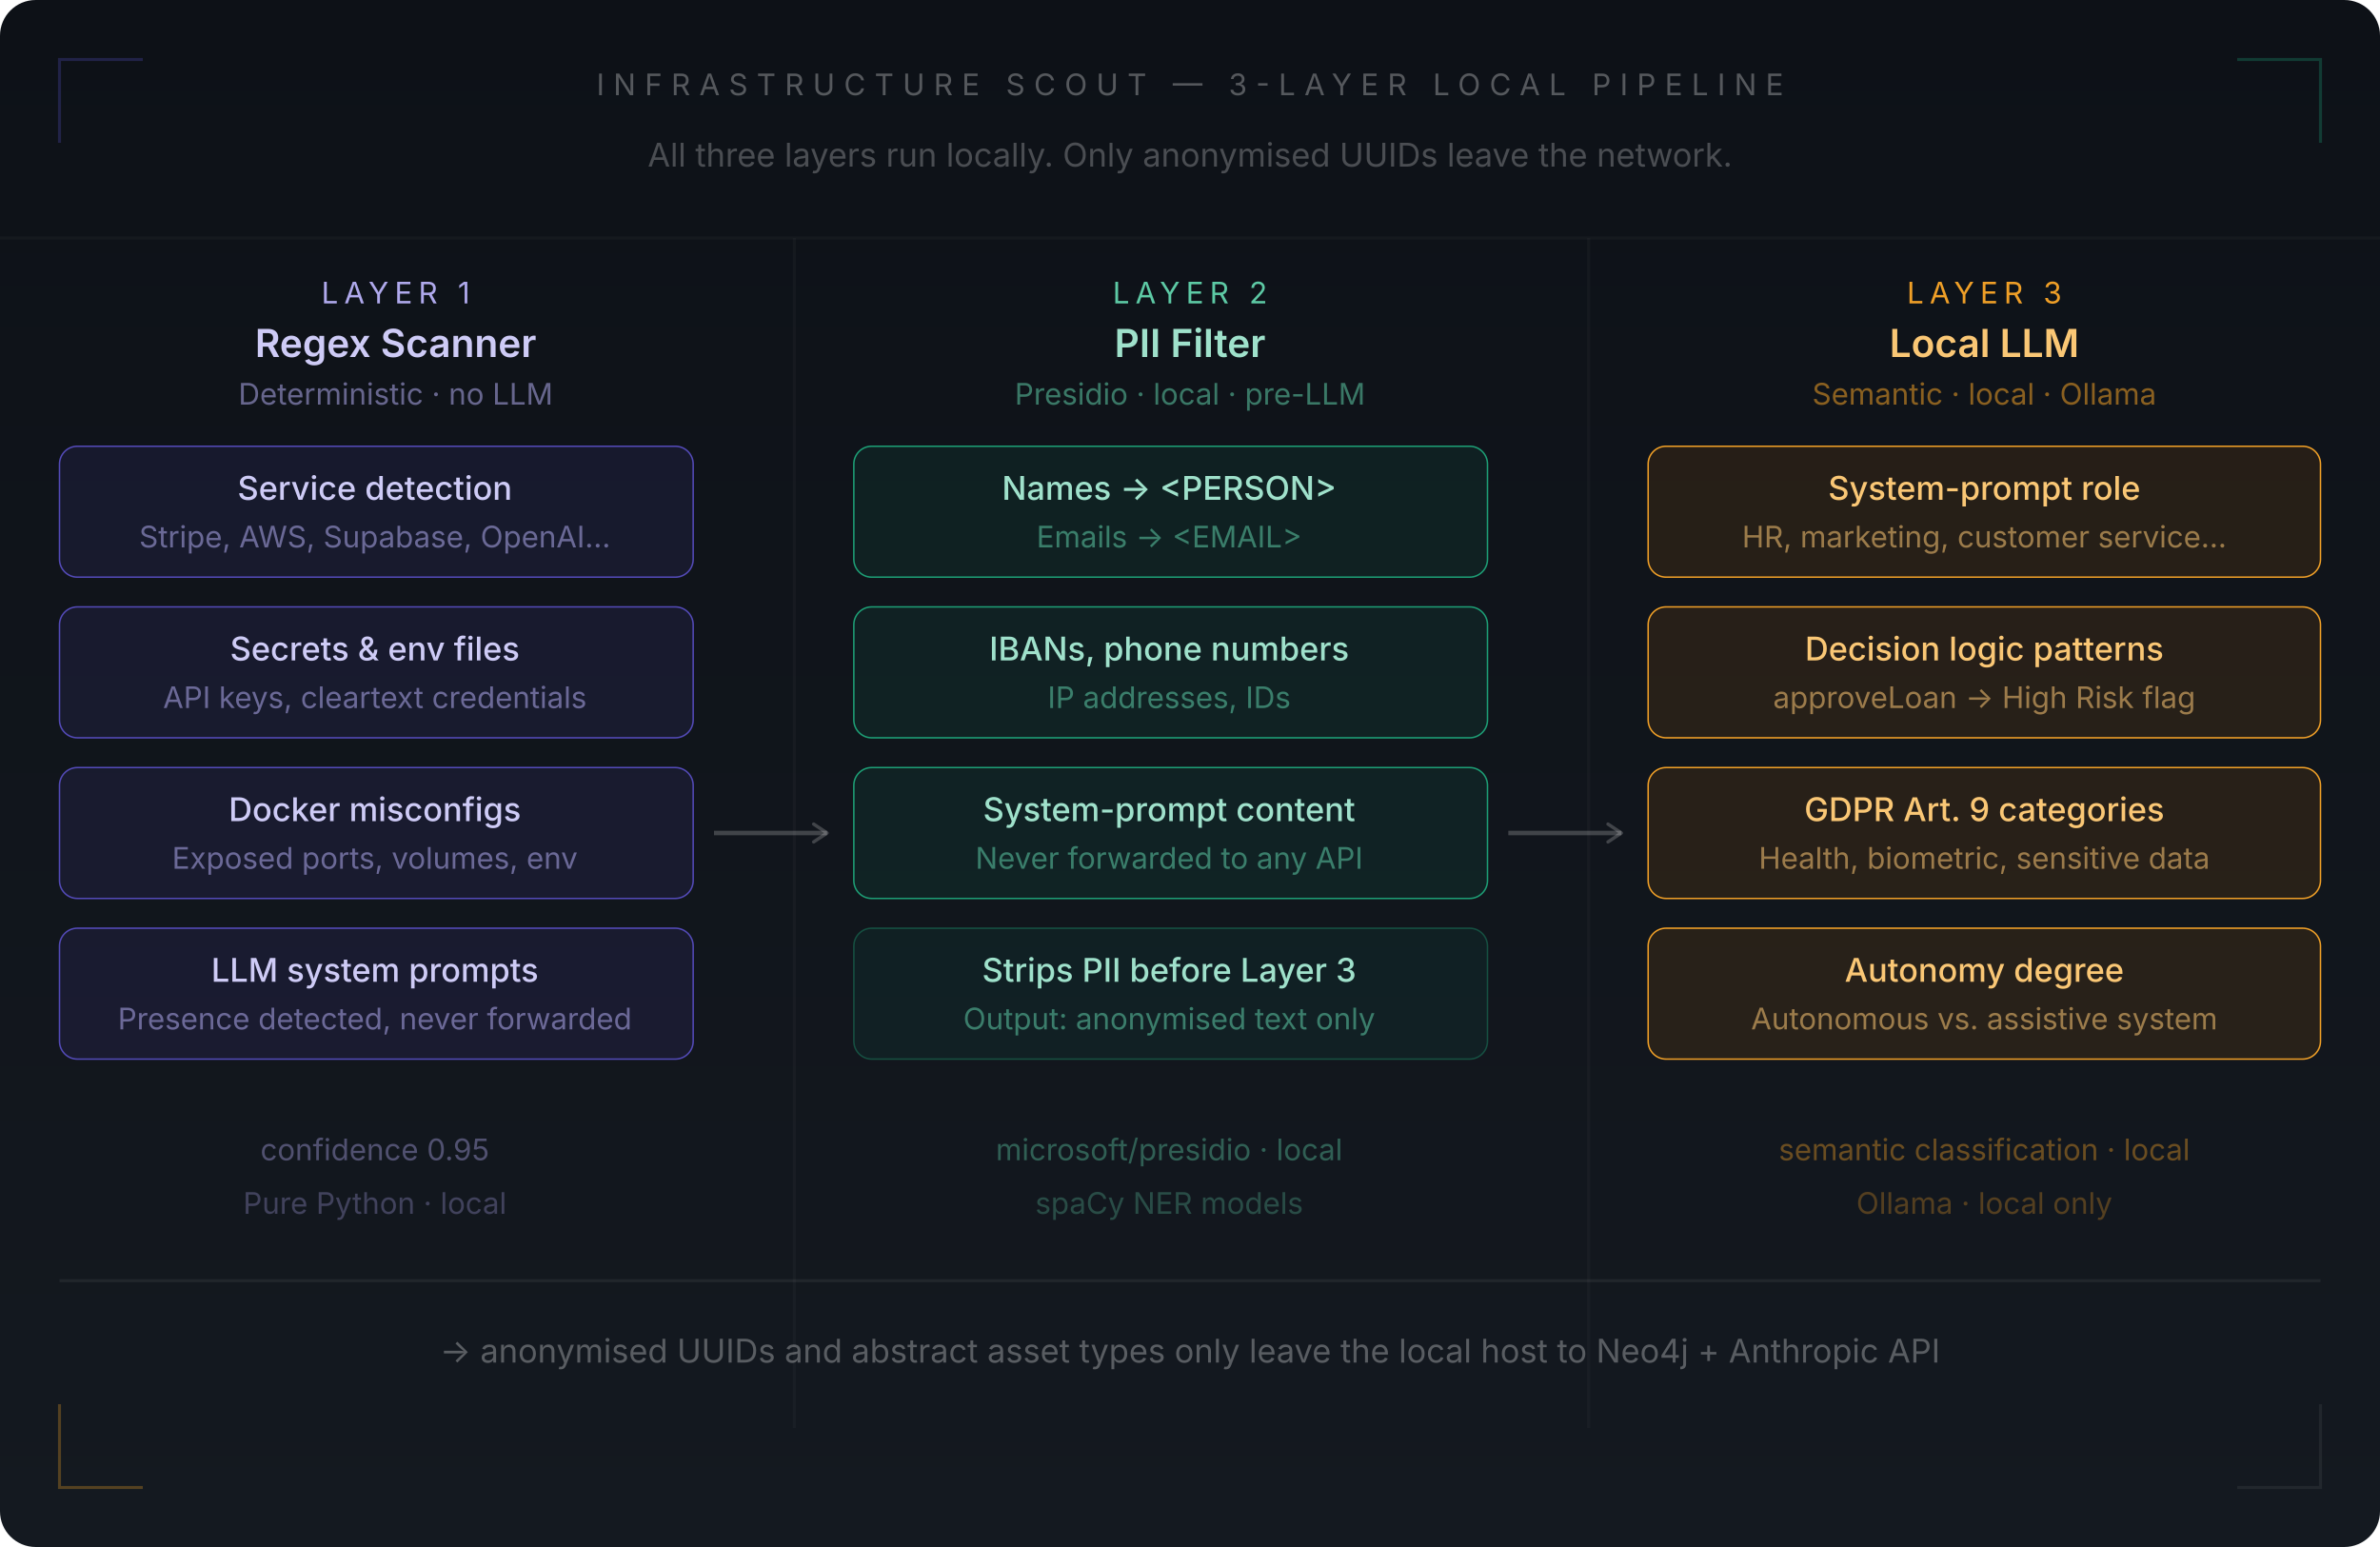
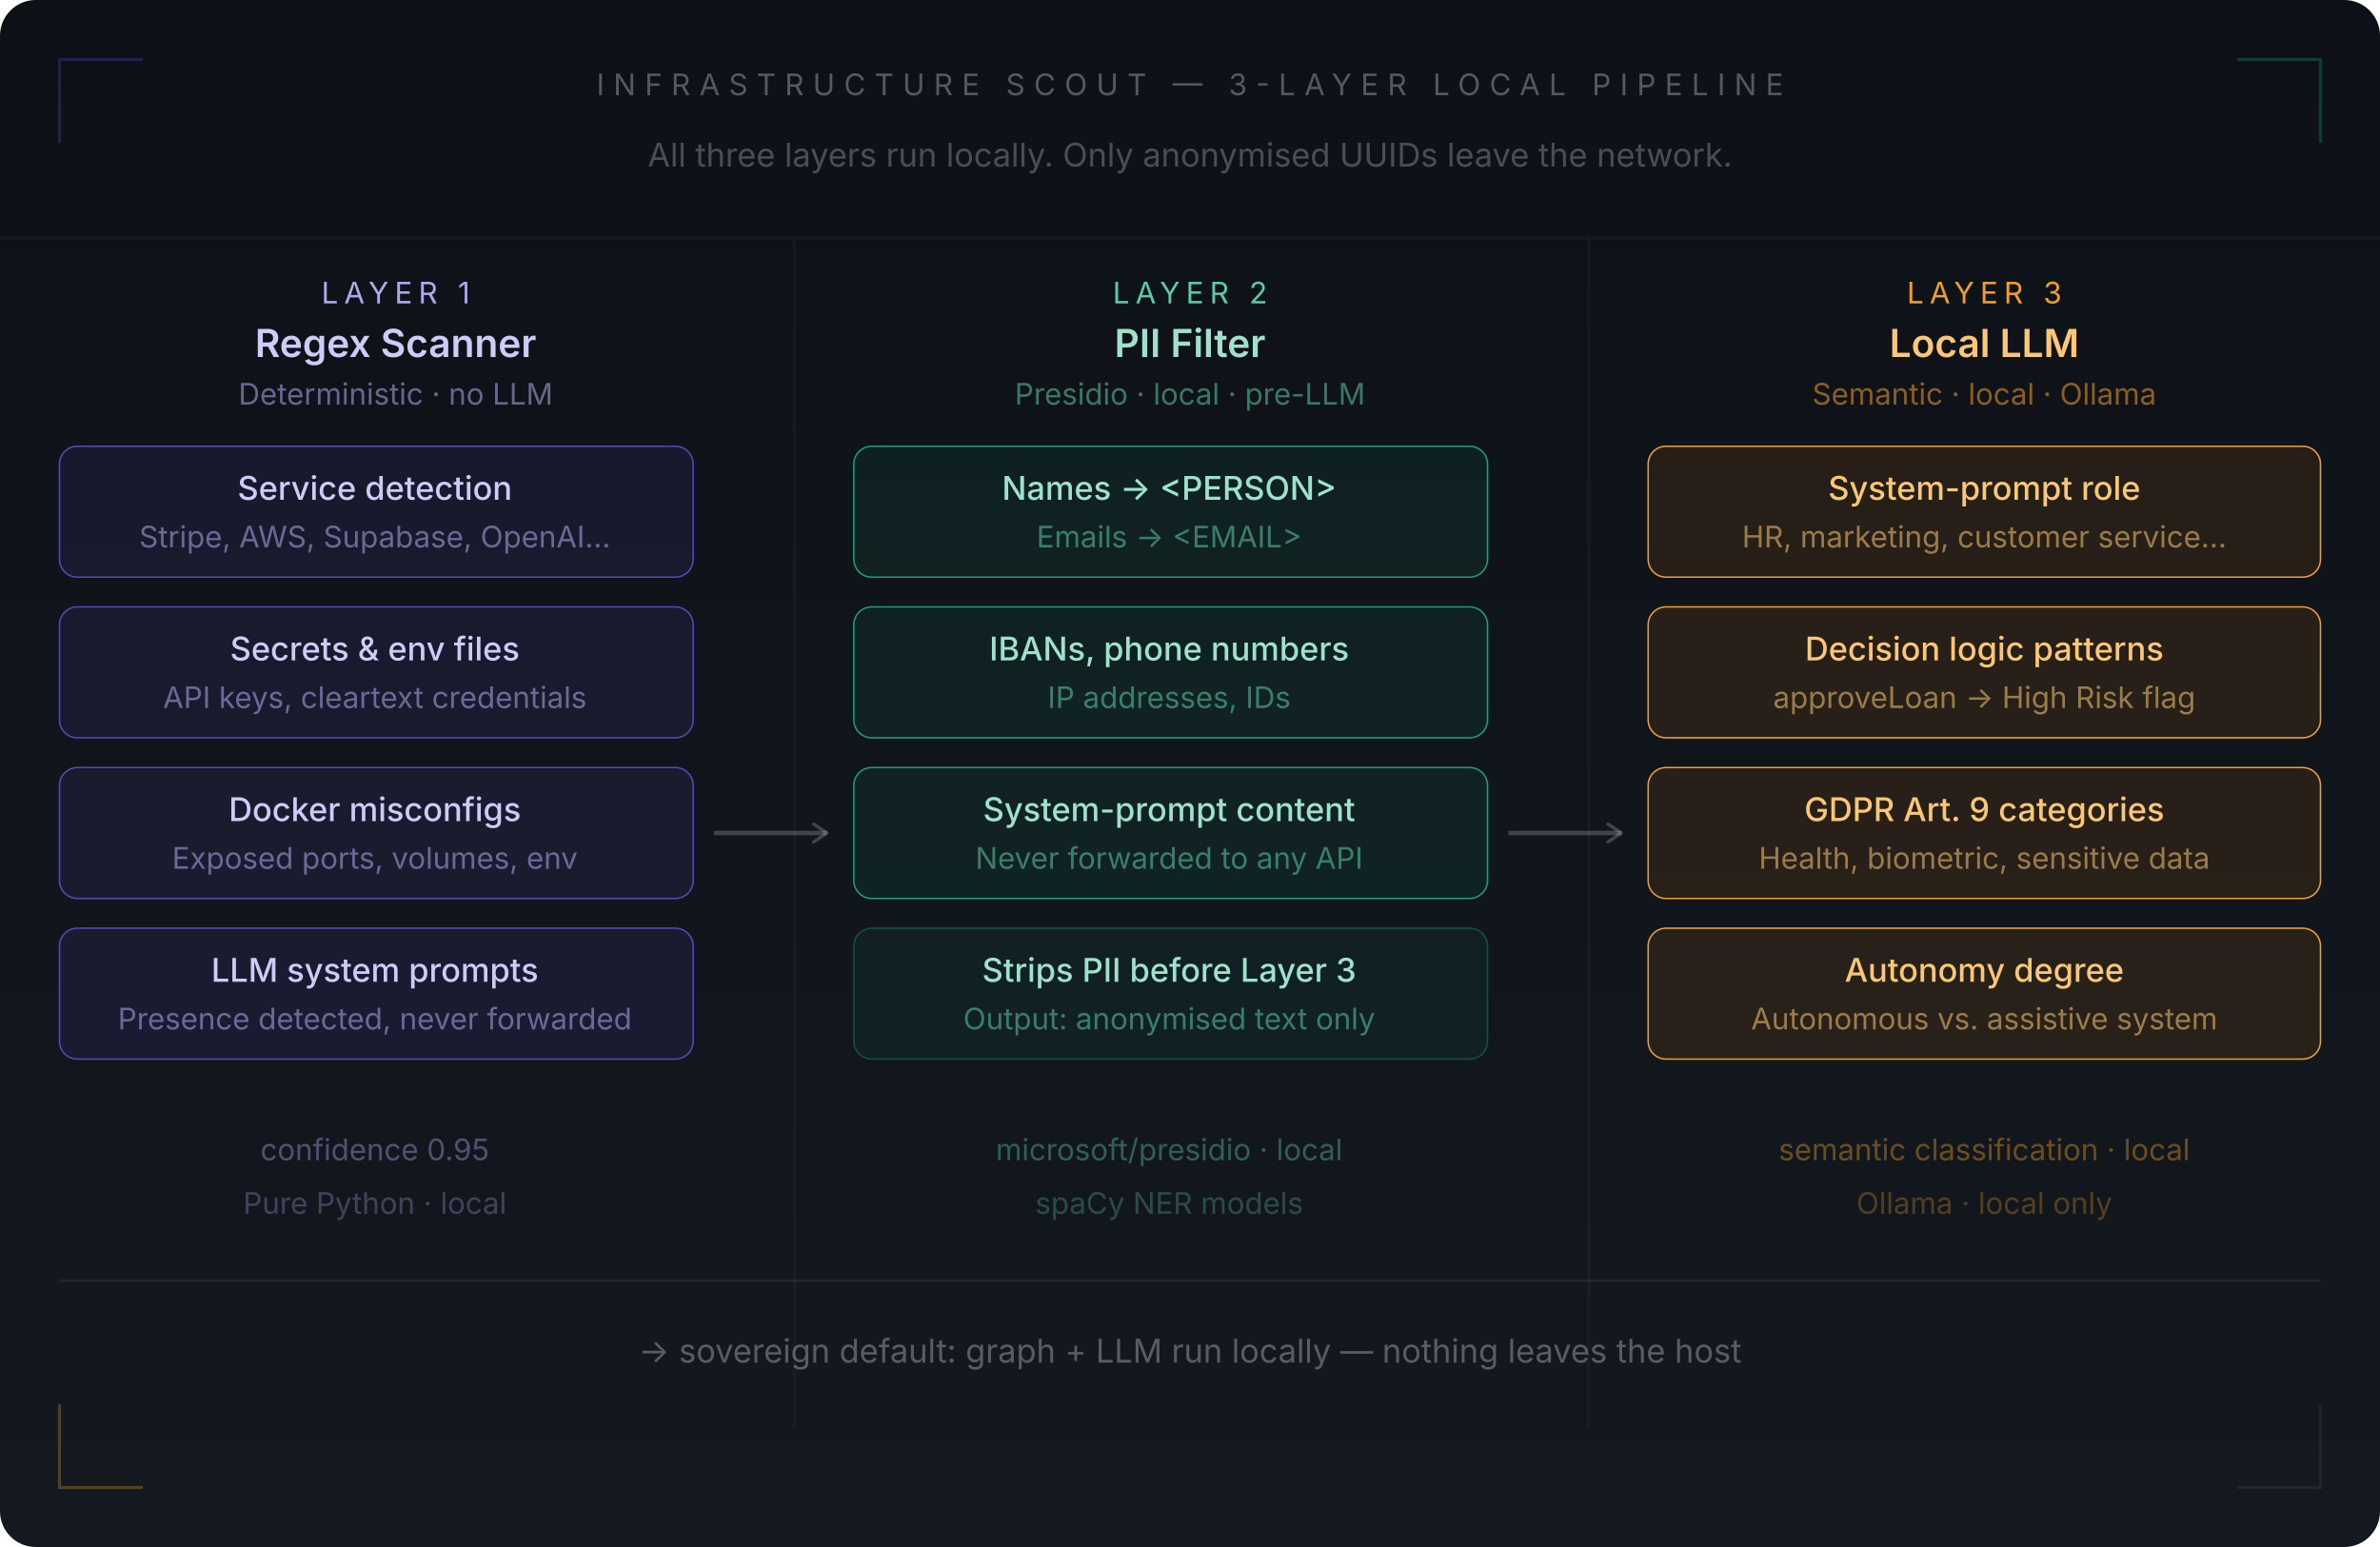
<svg xmlns="http://www.w3.org/2000/svg" width="100%" viewBox="0 0 800 520" font-family="Inter, system-ui, -apple-system, BlinkMacSystemFont, 'Segoe UI', sans-serif">
  <defs>
    <marker id="arr" viewBox="0 0 10 10" refX="8" refY="5" markerWidth="5" markerHeight="5" orient="auto-start-reverse">
      <path d="M2 1L8 5L2 9" fill="none" stroke="context-stroke" stroke-width="1.5" stroke-linecap="round" stroke-linejoin="round" />
    </marker>
    <linearGradient id="bg" x1="0" y1="0" x2="0" y2="1">
      <stop offset="0%" stop-color="#0d1117" />
      <stop offset="100%" stop-color="#141920" />
    </linearGradient>
  </defs>
  <rect width="800" height="520" fill="url(#bg)" rx="12" />
  <g stroke="rgba(255,255,255,0.03)" stroke-width="1">
    <line x1="0" y1="80" x2="800" y2="80" />
    <line x1="267" y1="80" x2="267" y2="480" />
    <line x1="534" y1="80" x2="534" y2="480" />
  </g>
  <text x="400" y="32" text-anchor="middle" font-size="10" fill="rgba(255,255,255,0.3)" letter-spacing="3">INFRASTRUCTURE SCOUT — 3-LAYER LOCAL PIPELINE</text>
  <text x="400" y="56" text-anchor="middle" font-size="11" fill="rgba(255,255,255,0.25)">All three layers run locally. Only anonymised UUIDs leave the network.</text>
  <text x="133" y="102" text-anchor="middle" font-size="10" fill="#AFA9EC" letter-spacing="2">LAYER 1</text>
  <text x="133" y="120" text-anchor="middle" font-size="13" font-weight="600" fill="#CECBF6">Regex Scanner</text>
  <text x="133" y="136" text-anchor="middle" font-size="10" fill="rgba(175,169,236,0.55)">Deterministic · no LLM</text>
  <rect x="20" y="150" width="213" height="44" rx="6" fill="rgba(83,74,183,0.12)" stroke="#534AB7" stroke-width="0.5" />
  <text x="126" y="168" text-anchor="middle" font-size="11" font-weight="500" fill="#CECBF6">Service detection</text>
  <text x="126" y="184" text-anchor="middle" font-size="10" fill="rgba(175,169,236,0.55)">Stripe, AWS, Supabase, OpenAI…</text>
  <rect x="20" y="204" width="213" height="44" rx="6" fill="rgba(83,74,183,0.12)" stroke="#534AB7" stroke-width="0.5" />
  <text x="126" y="222" text-anchor="middle" font-size="11" font-weight="500" fill="#CECBF6">Secrets &amp; env files</text>
  <text x="126" y="238" text-anchor="middle" font-size="10" fill="rgba(175,169,236,0.55)">API keys, cleartext credentials</text>
  <rect x="20" y="258" width="213" height="44" rx="6" fill="rgba(83,74,183,0.12)" stroke="#534AB7" stroke-width="0.5" />
  <text x="126" y="276" text-anchor="middle" font-size="11" font-weight="500" fill="#CECBF6">Docker misconfigs</text>
  <text x="126" y="292" text-anchor="middle" font-size="10" fill="rgba(175,169,236,0.55)">Exposed ports, volumes, env</text>
  <rect x="20" y="312" width="213" height="44" rx="6" fill="rgba(83,74,183,0.12)" stroke="#534AB7" stroke-width="0.5" />
  <text x="126" y="330" text-anchor="middle" font-size="11" font-weight="500" fill="#CECBF6">LLM system prompts</text>
  <text x="126" y="346" text-anchor="middle" font-size="10" fill="rgba(175,169,236,0.55)">Presence detected, never forwarded</text>
  <text x="126" y="390" text-anchor="middle" font-size="10" fill="rgba(175,169,236,0.4)">confidence 0.95</text>
  <text x="126" y="408" text-anchor="middle" font-size="10" fill="rgba(175,169,236,0.3)">Pure Python · local</text>
  <line x1="240" y1="280" x2="278" y2="280" stroke="rgba(255,255,255,0.2)" stroke-width="1.5" marker-end="url(#arr)" />
  <text x="400" y="102" text-anchor="middle" font-size="10" fill="#5DCAA5" letter-spacing="2">LAYER 2</text>
  <text x="400" y="120" text-anchor="middle" font-size="13" font-weight="600" fill="#9FE1CB">PII Filter</text>
  <text x="400" y="136" text-anchor="middle" font-size="10" fill="rgba(93,202,165,0.55)">Presidio · local · pre-LLM</text>
  <rect x="287" y="150" width="213" height="44" rx="6" fill="rgba(15,110,86,0.15)" stroke="#1D9E75" stroke-width="0.5" />
  <text x="393" y="168" text-anchor="middle" font-size="11" font-weight="500" fill="#9FE1CB">Names → &lt;PERSON&gt;</text>
  <text x="393" y="184" text-anchor="middle" font-size="10" fill="rgba(93,202,165,0.55)">Emails → &lt;EMAIL&gt;</text>
  <rect x="287" y="204" width="213" height="44" rx="6" fill="rgba(15,110,86,0.15)" stroke="#1D9E75" stroke-width="0.5" />
  <text x="393" y="222" text-anchor="middle" font-size="11" font-weight="500" fill="#9FE1CB">IBANs, phone numbers</text>
  <text x="393" y="238" text-anchor="middle" font-size="10" fill="rgba(93,202,165,0.55)">IP addresses, IDs</text>
  <rect x="287" y="258" width="213" height="44" rx="6" fill="rgba(15,110,86,0.15)" stroke="#1D9E75" stroke-width="0.5" />
  <text x="393" y="276" text-anchor="middle" font-size="11" font-weight="500" fill="#9FE1CB">System-prompt content</text>
  <text x="393" y="292" text-anchor="middle" font-size="10" fill="rgba(93,202,165,0.55)">Never forwarded to any API</text>
  <rect x="287" y="312" width="213" height="44" rx="6" fill="rgba(15,110,86,0.12)" stroke="rgba(29,158,117,0.4)" stroke-width="0.5" />
  <text x="393" y="330" text-anchor="middle" font-size="11" font-weight="500" fill="#9FE1CB">Strips PII before Layer 3</text>
  <text x="393" y="346" text-anchor="middle" font-size="10" fill="rgba(93,202,165,0.55)">Output: anonymised text only</text>
  <text x="393" y="390" text-anchor="middle" font-size="10" fill="rgba(93,202,165,0.4)">microsoft/presidio · local</text>
  <text x="393" y="408" text-anchor="middle" font-size="10" fill="rgba(93,202,165,0.3)">spaCy NER models</text>
  <line x1="507" y1="280" x2="545" y2="280" stroke="rgba(255,255,255,0.2)" stroke-width="1.5" marker-end="url(#arr)" />
  <text x="667" y="102" text-anchor="middle" font-size="10" fill="#EF9F27" letter-spacing="2">LAYER 3</text>
  <text x="667" y="120" text-anchor="middle" font-size="13" font-weight="600" fill="#FAC775">Local LLM</text>
  <text x="667" y="136" text-anchor="middle" font-size="10" fill="rgba(239,159,39,0.55)">Semantic · local · Ollama</text>
  <rect x="554" y="150" width="226" height="44" rx="6" fill="rgba(133,79,11,0.2)" stroke="#EF9F27" stroke-width="0.5" />
  <text x="667" y="168" text-anchor="middle" font-size="11" font-weight="500" fill="#FAC775">System-prompt role</text>
  <text x="667" y="184" text-anchor="middle" font-size="10" fill="rgba(250,199,117,0.55)">HR, marketing, customer service…</text>
  <rect x="554" y="204" width="226" height="44" rx="6" fill="rgba(133,79,11,0.2)" stroke="#EF9F27" stroke-width="0.5" />
  <text x="667" y="222" text-anchor="middle" font-size="11" font-weight="500" fill="#FAC775">Decision logic patterns</text>
  <text x="667" y="238" text-anchor="middle" font-size="10" fill="rgba(250,199,117,0.55)">approveLoan → High Risk flag</text>
  <rect x="554" y="258" width="226" height="44" rx="6" fill="rgba(133,79,11,0.2)" stroke="#EF9F27" stroke-width="0.5" />
  <text x="667" y="276" text-anchor="middle" font-size="11" font-weight="500" fill="#FAC775">GDPR Art. 9 categories</text>
  <text x="667" y="292" text-anchor="middle" font-size="10" fill="rgba(250,199,117,0.55)">Health, biometric, sensitive data</text>
  <rect x="554" y="312" width="226" height="44" rx="6" fill="rgba(133,79,11,0.2)" stroke="#EF9F27" stroke-width="0.5" />
  <text x="667" y="330" text-anchor="middle" font-size="11" font-weight="500" fill="#FAC775">Autonomy degree</text>
  <text x="667" y="346" text-anchor="middle" font-size="10" fill="rgba(250,199,117,0.55)">Autonomous vs. assistive system</text>
  <text x="667" y="390" text-anchor="middle" font-size="10" fill="rgba(239,159,39,0.4)">semantic classification · local</text>
  <text x="667" y="408" text-anchor="middle" font-size="10" fill="rgba(239,159,39,0.3)">Ollama · local only</text>
  <rect x="20" y="430" width="760" height="1" fill="rgba(255,255,255,0.06)" />
-   <text x="400" y="458" text-anchor="middle" font-size="11" fill="rgba(255,255,255,0.3)">→ anonymised UUIDs and abstract asset types only leave the local host to Neo4j + Anthropic API</text>
+   <text x="400" y="458" text-anchor="middle" font-size="11" fill="rgba(255,255,255,0.3)">→ sovereign default: graph + LLM run locally — nothing leaves the host</text>
  <path d="M20 48 L20 20 L48 20" stroke="rgba(83,74,183,0.3)" stroke-width="1" fill="none" />
  <path d="M780 48 L780 20 L752 20" stroke="rgba(29,158,117,0.3)" stroke-width="1" fill="none" />
  <path d="M20 472 L20 500 L48 500" stroke="rgba(239,159,39,0.3)" stroke-width="1" fill="none" />
  <path d="M780 472 L780 500 L752 500" stroke="rgba(255,255,255,0.06)" stroke-width="1" fill="none" />
</svg>
